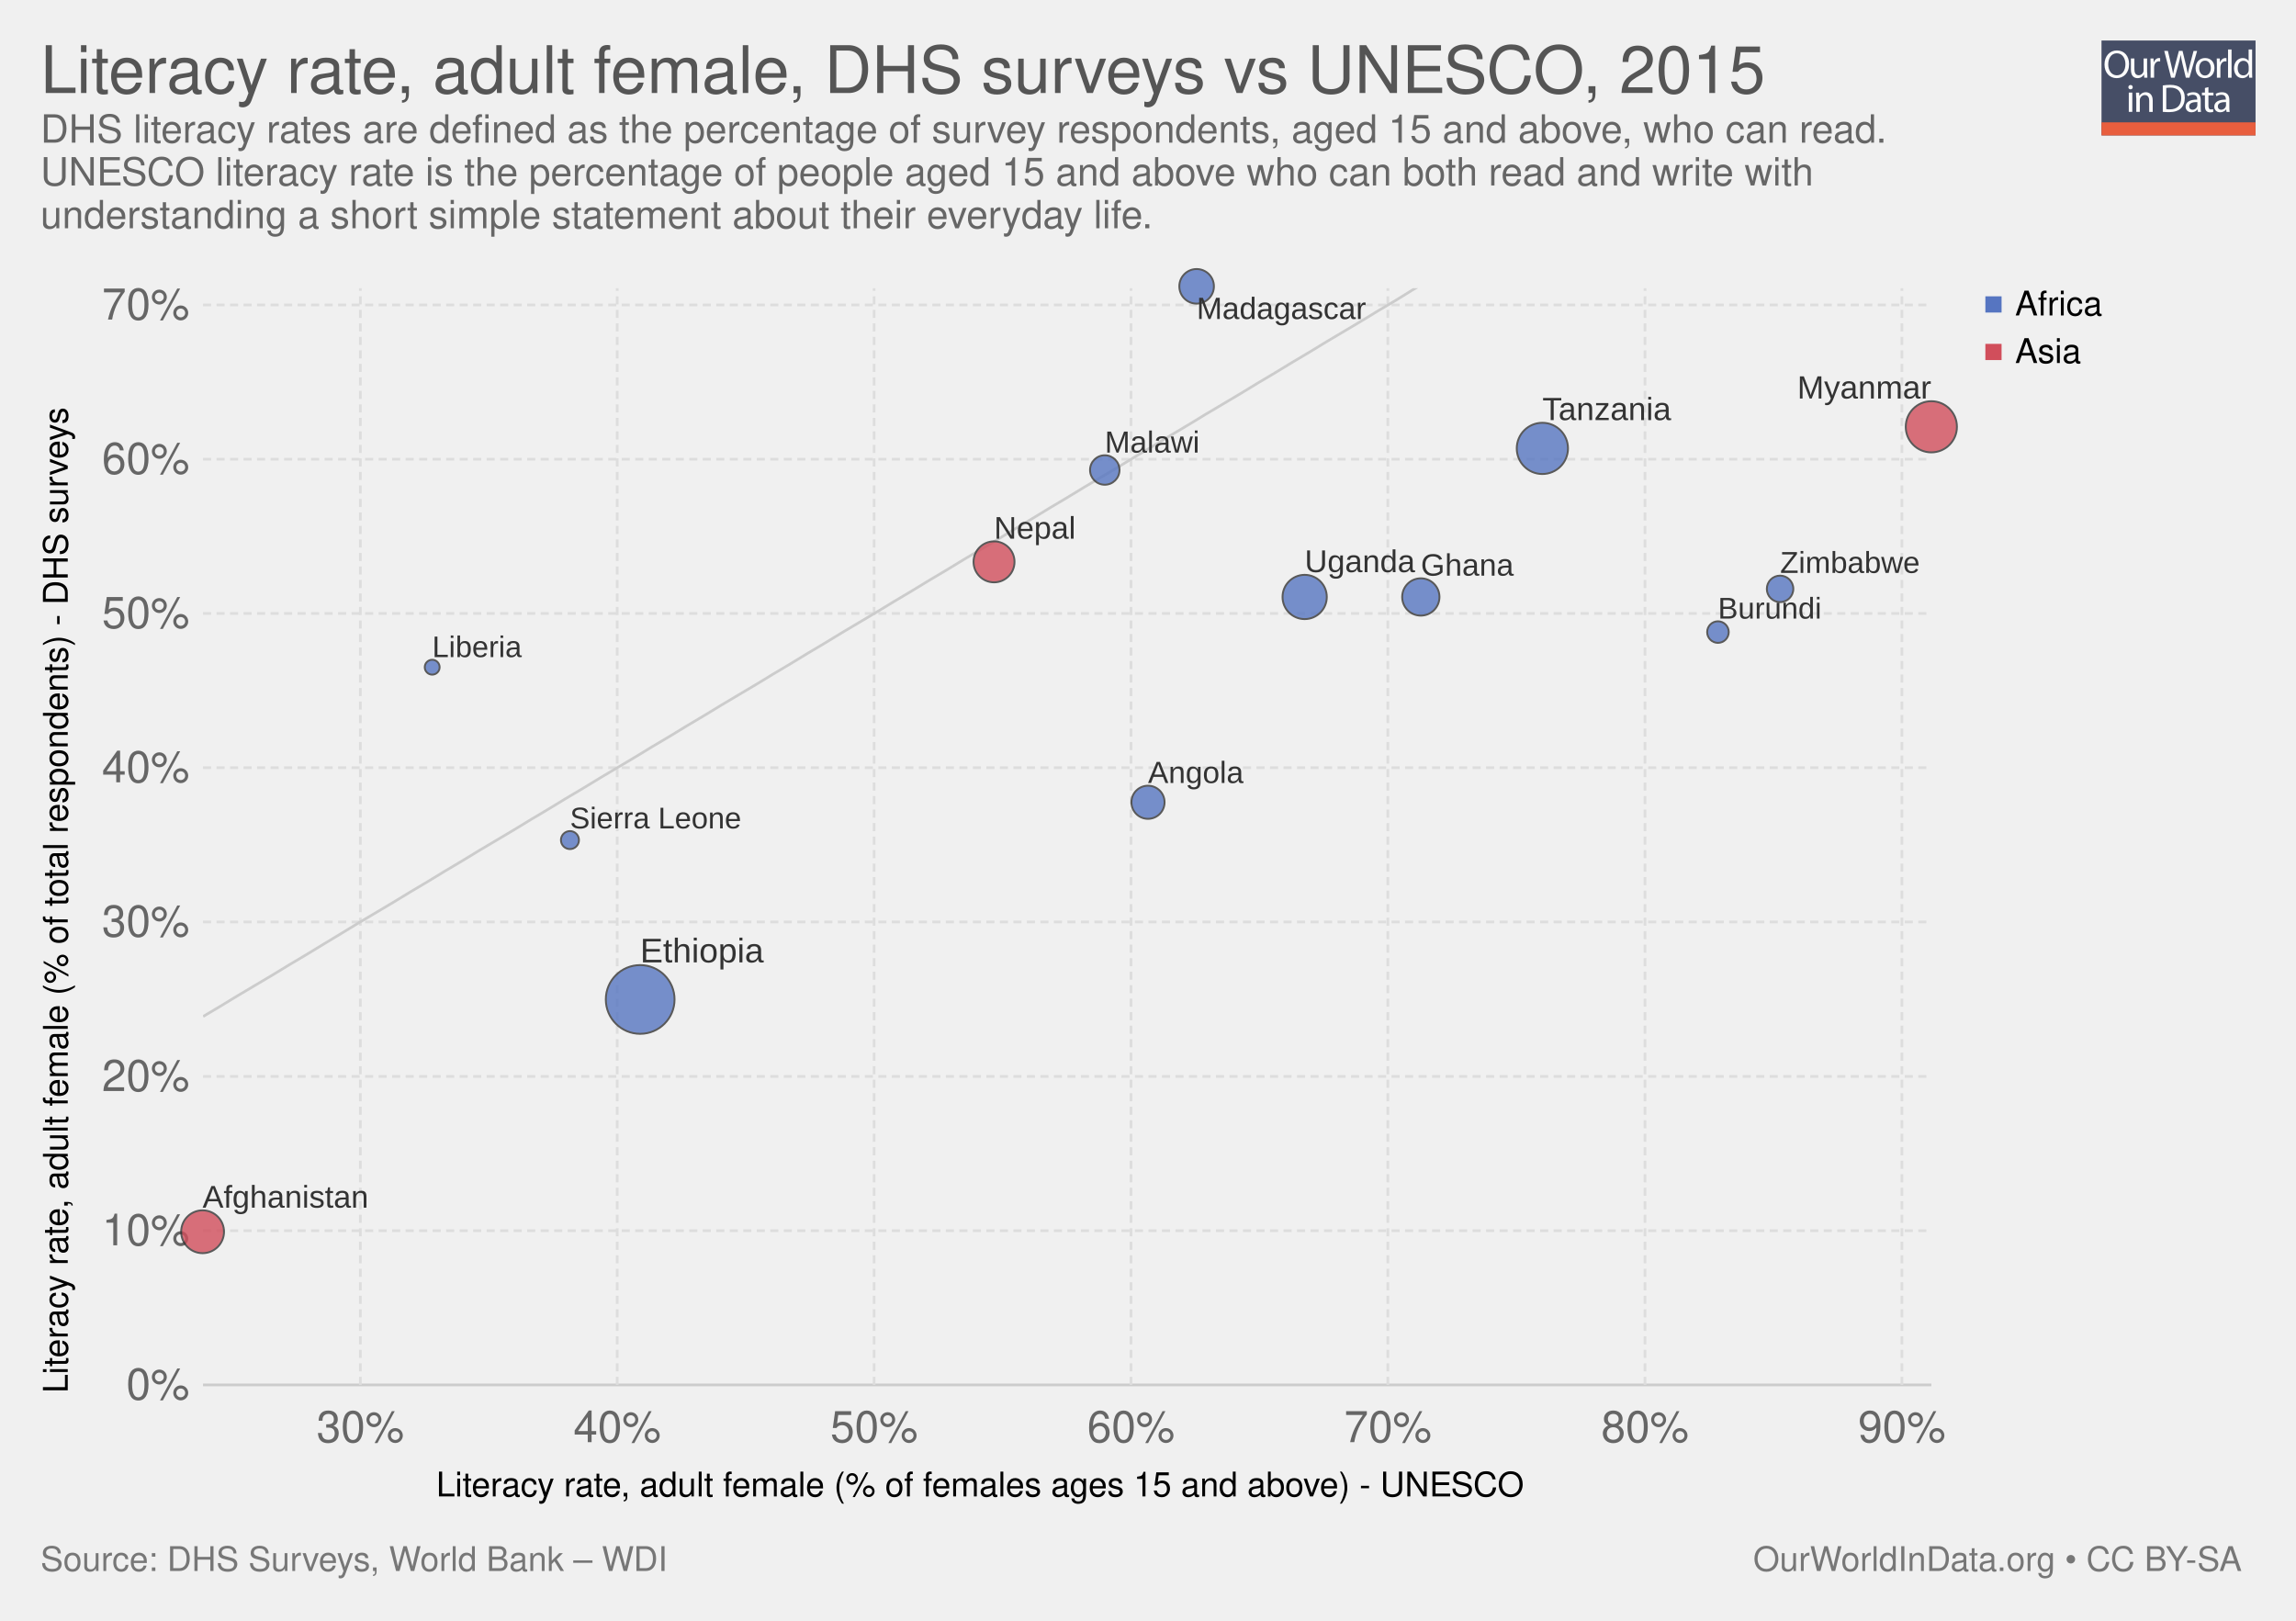
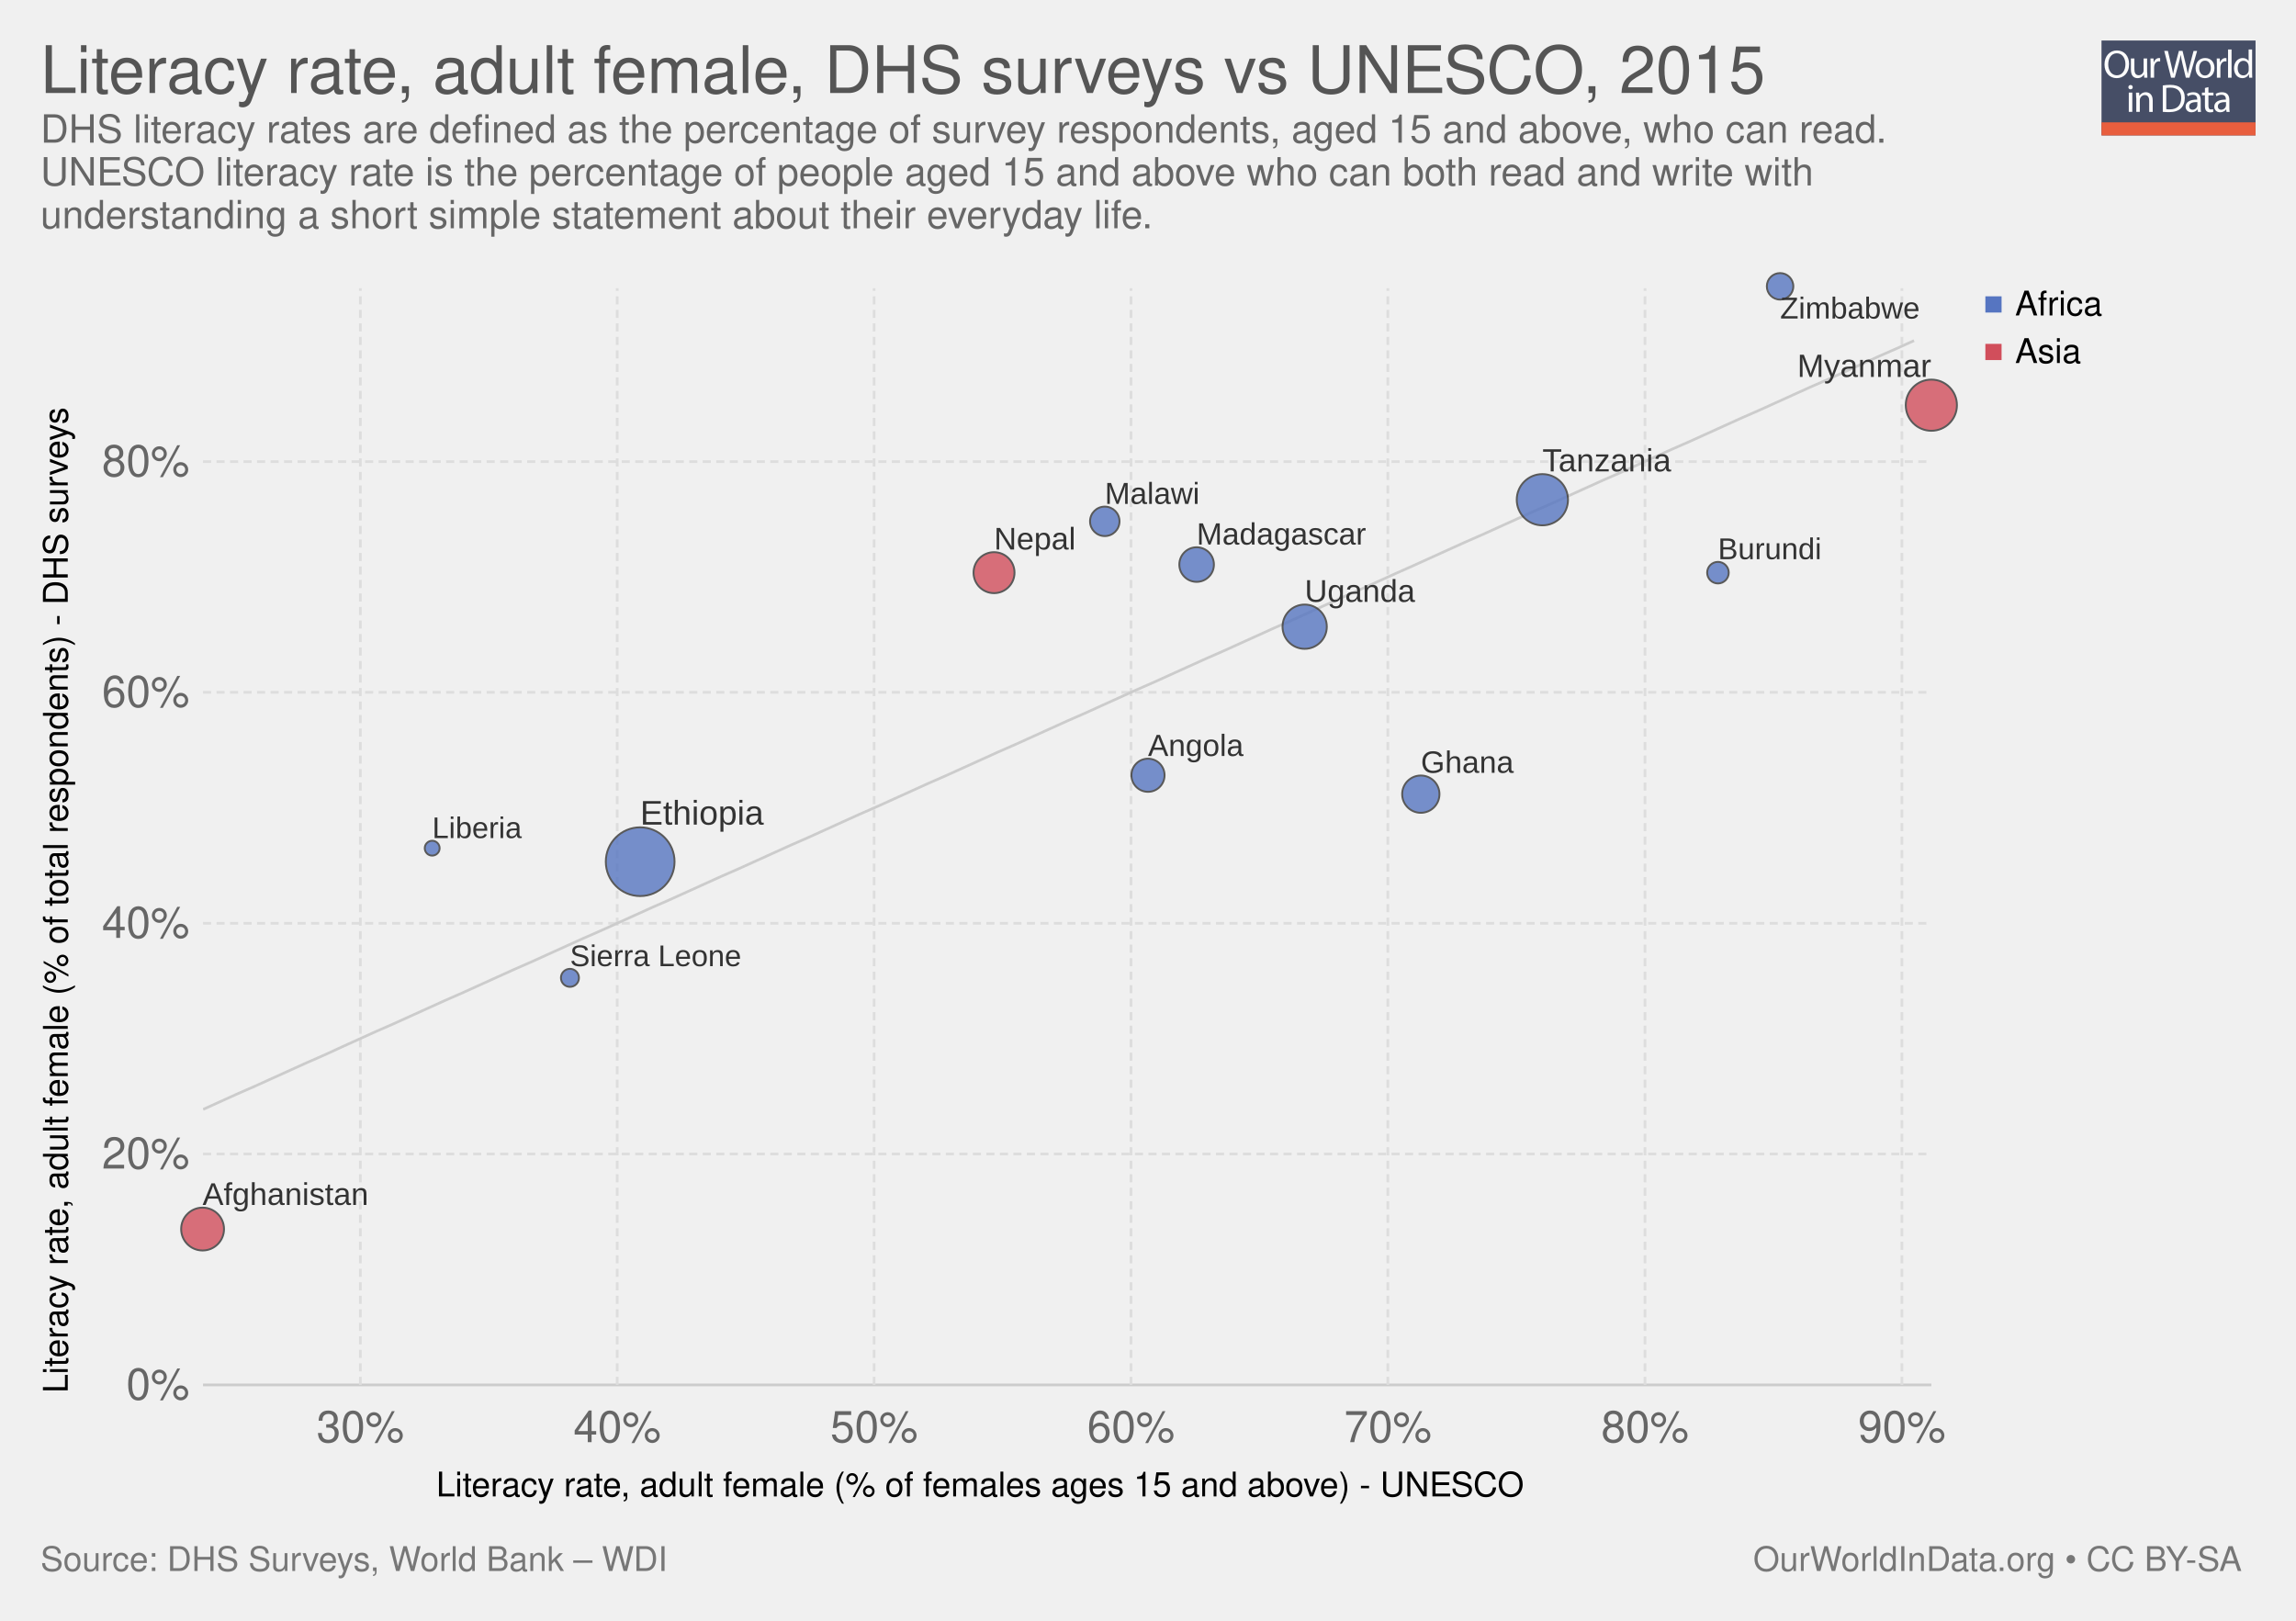
<svg xmlns="http://www.w3.org/2000/svg" xmlns:xlink="http://www.w3.org/1999/xlink" version="1.1" style="font-family: 'Helvetica Neue', Helvetica, Arial, sans-serif; font-size: 18px; background-color: white; text-rendering: optimizeLegibility; -webkit-font-smoothing: antialiased;" width="850" height="600">
  <g class="ChartTab">
    <g class="HeaderView">
      <g opacity="0.8" transform="translate(778, 15) scale(0.27)">
        <a xlink:href="https://ourworldindata.org" target="_blank">
          <g>
            <rect x="0" y="0" fill="#1B2543" width="211.2" height="130.1" />
            <rect x="0" y="112.2" fill="#E63912" width="211.2" height="17.9" />
            <g>
              <rect x="1.2" y="12.3" fill="none" width="210.2" height="99.2" />
              <path fill="#FFFFFF" d="M37.8,32.2c0,12.7-7.7,19.4-17.1,19.4c-9.7,0-16.6-7.5-16.6-18.7c0-11.7,7.3-19.3,17.1-19.3 C31.3,13.7,37.8,21.3,37.8,32.2z M9.2,32.8c0,7.9,4.3,14.9,11.8,14.9c7.5,0,11.8-6.9,11.8-15.3c0-7.3-3.8-14.9-11.8-14.9 C13.1,17.5,9.2,24.8,9.2,32.8z" />
              <path fill="#FFFFFF" d="M62.7,43.8c0,2.7,0.1,5.1,0.2,7.2h-4.3l-0.3-4.3h-0.1c-1.3,2.1-4,4.9-8.8,4.9c-4.2,0-9.1-2.3-9.1-11.6 V24.6h4.8v14.6c0,5,1.5,8.4,5.9,8.4c3.2,0,5.5-2.2,6.3-4.4c0.3-0.7,0.4-1.6,0.4-2.5V24.6h4.8V43.8z" />
              <path fill="#FFFFFF" d="M67.3,32.8c0-3.1-0.1-5.8-0.2-8.2h4.2l0.2,5.2h0.2c1.2-3.5,4.1-5.8,7.3-5.8c0.5,0,0.9,0.1,1.4,0.2v4.5 c-0.5-0.1-1-0.2-1.6-0.2c-3.4,0-5.8,2.6-6.5,6.2c-0.1,0.7-0.2,1.4-0.2,2.2V51h-4.8V32.8z" />
              <path fill="#FFFFFF" d="M95.4,51l-9.4-36.8h5l4.4,18.6c1.1,4.6,2.1,9.2,2.7,12.7h0.1c0.6-3.7,1.8-8,3-12.8l4.9-18.5h5l4.5,18.7 c1,4.4,2,8.7,2.6,12.6h0.1c0.8-4,1.8-8.1,3-12.7l4.9-18.5h4.9L120.6,51h-5L111,31.9c-1.1-4.7-1.9-8.3-2.4-12h-0.1 c-0.7,3.7-1.5,7.3-2.8,12L100.4,51H95.4z" />
              <path fill="#FFFFFF" d="M154.9,37.6c0,9.8-6.8,14-13.2,14c-7.2,0-12.7-5.2-12.7-13.6c0-8.8,5.8-14,13.1-14 C149.8,24,154.9,29.5,154.9,37.6z M133.9,37.9c0,5.8,3.3,10.1,8,10.1c4.6,0,8-4.3,8-10.3c0-4.5-2.2-10.1-7.9-10.1 C136.3,27.6,133.9,32.8,133.9,37.9z" />
              <path fill="#FFFFFF" d="M158.2,32.8c0-3.1-0.1-5.8-0.2-8.2h4.2l0.2,5.2h0.2c1.2-3.5,4.1-5.8,7.3-5.8c0.5,0,0.9,0.1,1.4,0.2v4.5 c-0.5-0.1-1-0.2-1.6-0.2c-3.4,0-5.8,2.6-6.5,6.2c-0.1,0.7-0.2,1.4-0.2,2.2V51h-4.8V32.8z" />
              <path fill="#FFFFFF" d="M173.5,12.3h4.8V51h-4.8V12.3z" />
              <path fill="#FFFFFF" d="M206.5,12.3v31.9c0,2.3,0.1,5,0.2,6.8h-4.3l-0.2-4.6H202c-1.5,2.9-4.7,5.2-9,5.2 c-6.4,0-11.3-5.4-11.3-13.4c-0.1-8.8,5.4-14.2,11.9-14.2c4,0,6.8,1.9,8,4h0.1V12.3H206.5z M201.7,35.4c0-0.6-0.1-1.4-0.2-2 c-0.7-3.1-3.3-5.6-6.9-5.6c-5,0-7.9,4.4-7.9,10.2c0,5.3,2.6,9.8,7.8,9.8c3.2,0,6.2-2.1,7.1-5.7c0.2-0.7,0.2-1.3,0.2-2.1V35.4z" />
              <path fill="#FFFFFF" d="M42.8,64c0.1,1.6-1.1,2.9-3.1,2.9c-1.7,0-2.9-1.3-2.9-2.9c0-1.7,1.3-3,3-3C41.7,61,42.8,62.3,42.8,64z M37.4,97.8V71.4h4.8v26.4H37.4z" />
              <path fill="#FFFFFF" d="M47.5,78.6c0-2.7-0.1-5-0.2-7.1h4.3l0.3,4.4h0.1c1.3-2.5,4.4-5,8.8-5c3.7,0,9.4,2.2,9.4,11.2v15.8h-4.8 V82.6c0-4.3-1.6-7.8-6.1-7.8c-3.2,0-5.6,2.2-6.5,4.9c-0.2,0.6-0.3,1.4-0.3,2.2v15.9h-4.8V78.6z" />
              <path fill="#FFFFFF" d="M84,61.6c2.9-0.4,6.3-0.8,10.1-0.8c6.8,0,11.7,1.6,14.9,4.6c3.3,3,5.2,7.3,5.2,13.2c0,6-1.9,10.9-5.3,14.3 c-3.4,3.4-9.1,5.3-16.3,5.3c-3.4,0-6.2-0.2-8.6-0.4V61.6z M88.8,94.1c1.2,0.2,3,0.3,4.8,0.3c10.2,0,15.7-5.7,15.7-15.6 c0.1-8.7-4.9-14.2-14.9-14.2c-2.5,0-4.3,0.2-5.6,0.5V94.1z" />
              <path fill="#FFFFFF" d="M132.1,97.8l-0.4-3.3h-0.2c-1.5,2.1-4.3,3.9-8.1,3.9c-5.4,0-8.1-3.8-8.1-7.6c0-6.4,5.7-9.9,15.9-9.8v-0.5 c0-2.2-0.6-6.1-6-6.1c-2.5,0-5,0.8-6.9,2l-1.1-3.2c2.2-1.4,5.4-2.3,8.7-2.3c8.1,0,10.1,5.5,10.1,10.8v9.9c0,2.3,0.1,4.5,0.4,6.3 H132.1z M131.4,84.4c-5.3-0.1-11.2,0.8-11.2,5.9c0,3.1,2.1,4.6,4.5,4.6c3.4,0,5.6-2.2,6.4-4.4c0.2-0.5,0.3-1,0.3-1.5V84.4z" />
              <path fill="#FFFFFF" d="M146.6,63.9v7.6h6.9v3.7h-6.9v14.2c0,3.3,0.9,5.1,3.6,5.1c1.3,0,2.2-0.2,2.8-0.3l0.2,3.6 c-0.9,0.4-2.4,0.7-4.3,0.7c-2.2,0-4-0.7-5.2-2c-1.4-1.4-1.9-3.8-1.9-6.9V75.1h-4.1v-3.7h4.1v-6.3L146.6,63.9z" />
              <path fill="#FFFFFF" d="M171.4,97.8l-0.4-3.3h-0.2c-1.5,2.1-4.3,3.9-8.1,3.9c-5.4,0-8.1-3.8-8.1-7.6c0-6.4,5.7-9.9,15.9-9.8v-0.5 c0-2.2-0.6-6.1-6-6.1c-2.5,0-5,0.8-6.9,2l-1.1-3.2c2.2-1.4,5.4-2.3,8.7-2.3c8.1,0,10.1,5.5,10.1,10.8v9.9c0,2.3,0.1,4.5,0.4,6.3 H171.4z M170.7,84.4c-5.3-0.1-11.2,0.8-11.2,5.9c0,3.1,2.1,4.6,4.5,4.6c3.4,0,5.6-2.2,6.4-4.4c0.2-0.5,0.3-1,0.3-1.5V84.4z" />
            </g>
          </g>
        </a>
      </g>
      <a href="https://ourworldindata.org/grapher/literacy-rate-adult-female-dhs-surveys-vs-unesco" target="_blank">
        <text font-size="24.30" x="15.0" y="34.4" fill="#555">
          <tspan x="15" y="34.44">Literacy rate, adult female, DHS surveys vs UNESCO, 2015</tspan>
        </text>
      </a>
      <text font-size="14.40" x="15.0" y="52.8" fill="#666">
        <tspan x="15" y="52.82">DHS literacy rates are defined as the percentage of survey respondents, aged 15 and above, who can read.</tspan>
        <tspan x="15" y="68.66">UNESCO literacy rate is the percentage of people aged 15 and above who can both read and write with</tspan>
        <tspan x="15" y="84.5">understanding a short simple statement about their everyday life. </tspan>
      </text>
    </g>
    <g>
      <g class="AxisBoxView">
        <g class="HorizontalAxis">
          <text font-size="12.60" x="161.5" y="554.0">
            <tspan x="161.51" y="553.98">Literacy rate, adult female (% of females ages 15 and above) - UNESCO</tspan>
          </text>
          <text x="133.4" y="533.9" fill="#666" text-anchor="middle" font-size="16.2">30%</text>
          <text x="228.5" y="533.9" fill="#666" text-anchor="middle" font-size="16.2">40%</text>
          <text x="323.6" y="533.9" fill="#666" text-anchor="middle" font-size="16.2">50%</text>
          <text x="418.7" y="533.9" fill="#666" text-anchor="middle" font-size="16.2">60%</text>
          <text x="513.8" y="533.9" fill="#666" text-anchor="middle" font-size="16.2">70%</text>
          <text x="609" y="533.9" fill="#666" text-anchor="middle" font-size="16.2">80%</text>
          <text x="704.1" y="533.9" fill="#666" text-anchor="middle" font-size="16.2">90%</text>
        </g>
        <g class="VerticalAxis">
          <text font-size="12.60" x="-515.7" y="25.1" transform="rotate(-90)">
            <tspan x="-515.686" y="25.08">Literacy rate, adult female (% of total respondents) - DHS surveys</tspan>
          </text>
          <text x="70.16" y="512.7" fill="#666" dominant-baseline="middle" text-anchor="end" font-size="16.2">0%</text>
-           <text x="70.16" y="455.6" fill="#666" dominant-baseline="middle" text-anchor="end" font-size="16.2">10%</text>
-           <text x="70.16" y="398.5" fill="#666" dominant-baseline="middle" text-anchor="end" font-size="16.2">20%</text>
-           <text x="70.16" y="341.3" fill="#666" dominant-baseline="middle" text-anchor="end" font-size="16.2">30%</text>
-           <text x="70.16" y="284.2" fill="#666" dominant-baseline="middle" text-anchor="end" font-size="16.2">40%</text>
-           <text x="70.16" y="227.1" fill="#666" dominant-baseline="middle" text-anchor="end" font-size="16.2">50%</text>
-           <text x="70.16" y="170" fill="#666" dominant-baseline="middle" text-anchor="end" font-size="16.2">60%</text>
-           <text x="70.16" y="112.9" fill="#666" dominant-baseline="middle" text-anchor="end" font-size="16.2">70%</text>
+           <text x="70.16" y="427.2" fill="#666" dominant-baseline="middle" text-anchor="end" font-size="16.2">20%</text>
+           <text x="70.16" y="341.8" fill="#666" dominant-baseline="middle" text-anchor="end" font-size="16.2">40%</text>
+           <text x="70.16" y="256.3" fill="#666" dominant-baseline="middle" text-anchor="end" font-size="16.2">60%</text>
+           <text x="70.16" y="170.9" fill="#666" dominant-baseline="middle" text-anchor="end" font-size="16.2">80%</text>
        </g>
        <g class="AxisGridLines">
          <line x1="75.16" y1="512.7" x2="715.00" y2="512.7" stroke="#ccc" />
-           <line x1="75.16" y1="455.6" x2="715.00" y2="455.6" stroke="#ddd" stroke-dasharray="3,2" />
-           <line x1="75.16" y1="398.5" x2="715.00" y2="398.5" stroke="#ddd" stroke-dasharray="3,2" />
-           <line x1="75.16" y1="341.3" x2="715.00" y2="341.3" stroke="#ddd" stroke-dasharray="3,2" />
-           <line x1="75.16" y1="284.2" x2="715.00" y2="284.2" stroke="#ddd" stroke-dasharray="3,2" />
-           <line x1="75.16" y1="227.1" x2="715.00" y2="227.1" stroke="#ddd" stroke-dasharray="3,2" />
-           <line x1="75.16" y1="170" x2="715.00" y2="170" stroke="#ddd" stroke-dasharray="3,2" />
-           <line x1="75.16" y1="112.9" x2="715.00" y2="112.9" stroke="#ddd" stroke-dasharray="3,2" />
+           <line x1="75.16" y1="427.2" x2="715.00" y2="427.2" stroke="#ddd" stroke-dasharray="3,2" />
+           <line x1="75.16" y1="341.8" x2="715.00" y2="341.8" stroke="#ddd" stroke-dasharray="3,2" />
+           <line x1="75.16" y1="256.3" x2="715.00" y2="256.3" stroke="#ddd" stroke-dasharray="3,2" />
+           <line x1="75.16" y1="170.9" x2="715.00" y2="170.9" stroke="#ddd" stroke-dasharray="3,2" />
        </g>
        <g class="AxisGridLines">
          <line x1="133.4" y1="512.70" x2="133.4" y2="106.70" stroke="#ddd" stroke-dasharray="3,2" />
          <line x1="228.5" y1="512.70" x2="228.5" y2="106.70" stroke="#ddd" stroke-dasharray="3,2" />
          <line x1="323.6" y1="512.70" x2="323.6" y2="106.70" stroke="#ddd" stroke-dasharray="3,2" />
          <line x1="418.7" y1="512.70" x2="418.7" y2="106.70" stroke="#ddd" stroke-dasharray="3,2" />
          <line x1="513.8" y1="512.70" x2="513.8" y2="106.70" stroke="#ddd" stroke-dasharray="3,2" />
          <line x1="609" y1="512.70" x2="609" y2="106.70" stroke="#ddd" stroke-dasharray="3,2" />
          <line x1="704.1" y1="512.70" x2="704.1" y2="106.70" stroke="#ddd" stroke-dasharray="3,2" />
        </g>
      </g>
      <g class="ComparisonLine">
        <defs>
          <clipPath id="axisBounds-3">
            <rect x="75.162" y="106.7" width="639.838" height="406" />
          </clipPath>
        </defs>
-         <path d="M75.2,376.3L81.6,372.5L88,368.6L94.4,364.8L100.8,361L107.2,357.1L113.6,353.3L120,349.4L126.3,345.6L132.7,341.7L139.1,337.9L145.5,334.1L151.9,330.2L158.3,326.4L164.7,322.5L171.1,318.7L177.5,314.8L183.9,311L190.3,307.2L196.7,303.3L203.1,299.5L209.5,295.6L215.9,291.8L222.3,287.9L228.7,284.1L235.1,280.3L241.5,276.4L247.9,272.6L254.3,268.7L260.7,264.9L267.1,261L273.5,257.2L279.9,253.4L286.3,249.5L292.7,245.7L299.1,241.8L305.5,238L311.9,234.1L318.3,230.3L324.7,226.5L331.1,222.6L337.5,218.8L343.9,214.9L350.3,211.1L356.7,207.2L363.1,203.4L369.5,199.6L375.9,195.7L382.3,191.9L388.7,188L395.1,184.2L401.5,180.3L407.9,176.5L414.3,172.7L420.7,168.8L427.1,165L433.5,161.1L439.9,157.3L446.3,153.4L452.7,149.6L459.1,145.8L465.5,141.9L471.9,138.1L478.3,134.2L484.7,130.4L491.1,126.5L497.5,122.7L503.9,118.9L510.3,115L516.7,111.2L523,107.3L529.4,103.5L535.8,99.6L542.2,95.8L548.6,92L555,88.1L561.4,84.3L567.8,80.4L574.2,76.6L580.6,72.7L587,68.9L593.4,65.1L599.8,61.2L606.2,57.4L612.6,53.5L619,49.7L625.4,45.8L631.8,42L638.2,38.2L644.6,34.3L651,30.5L657.4,26.6L663.8,22.8L670.2,18.9L676.6,15.1L683,11.3L689.4,7.4L695.8,3.6L702.2,-0.3L708.6,-4.1" clip-path="url(#axisBounds-3)" fill="none" stroke="#ccc" />
+         <path d="M75.2,410.7L81.6,407.8L88,404.9L94.4,402.1L100.8,399.2L107.2,396.3L113.6,393.4L120,390.6L126.3,387.7L132.7,384.8L139.1,381.9L145.5,379.1L151.9,376.2L158.3,373.3L164.7,370.4L171.1,367.6L177.5,364.7L183.9,361.8L190.3,358.9L196.7,356.1L203.1,353.2L209.5,350.3L215.9,347.4L222.3,344.6L228.7,341.7L235.1,338.8L241.5,335.9L247.9,333.1L254.3,330.2L260.7,327.3L267.1,324.4L273.5,321.6L279.9,318.7L286.3,315.8L292.7,312.9L299.1,310.1L305.5,307.2L311.9,304.3L318.3,301.4L324.7,298.6L331.1,295.7L337.5,292.8L343.9,289.9L350.3,287.1L356.7,284.2L363.1,281.3L369.5,278.4L375.9,275.6L382.3,272.7L388.7,269.8L395.1,266.9L401.5,264.1L407.9,261.2L414.3,258.3L420.7,255.4L427.1,252.6L433.5,249.7L439.9,246.8L446.3,243.9L452.7,241.1L459.1,238.2L465.5,235.3L471.9,232.4L478.3,229.6L484.7,226.7L491.1,223.8L497.5,220.9L503.9,218.1L510.3,215.2L516.7,212.3L523,209.5L529.4,206.6L535.8,203.7L542.2,200.8L548.6,198L555,195.1L561.4,192.2L567.8,189.3L574.2,186.5L580.6,183.6L587,180.7L593.4,177.8L599.8,175L606.2,172.1L612.6,169.2L619,166.3L625.4,163.5L631.8,160.6L638.2,157.7L644.6,154.8L651,152L657.4,149.1L663.8,146.2L670.2,143.3L676.6,140.5L683,137.6L689.4,134.7L695.8,131.8L702.2,129L708.6,126.1" clip-path="url(#axisBounds-3)" fill="none" stroke="#ccc" />
      </g>
      <g clip-path="url(#scatterBounds-4)" font-family="Arial Narrow, Arial, sans-serif" class="PointsWithLabels clickable">
        <rect x="75.162" y="106.7" width="639.838" height="406" fill="rgba(255,255,255,0)" />
        <defs>
          <clipPath id="scatterBounds-4">
            <rect x="65.162" y="96.7" width="659.838" height="426" />
          </clipPath>
        </defs>
        <g class="key-Ethiopia_0">
-           <circle cx="237.00" cy="370.00" r="12.72" fill="#5675c1" opacity="0.8" stroke="#333" stroke-width="0.7" />
+           <circle cx="237.00" cy="319.00" r="12.72" fill="#5675c1" opacity="0.8" stroke="#333" stroke-width="0.7" />
        </g>
        <g class="key-Tanzania_0">
-           <circle cx="571.00" cy="166.00" r="9.48" fill="#5675c1" opacity="0.8" stroke="#333" stroke-width="0.7" />
+           <circle cx="571.00" cy="185.00" r="9.48" fill="#5675c1" opacity="0.8" stroke="#333" stroke-width="0.7" />
        </g>
        <g class="key-Myanmar_0">
-           <circle cx="715.00" cy="158.00" r="9.47" fill="#d14e5b" opacity="0.8" stroke="#333" stroke-width="0.7" />
+           <circle cx="715.00" cy="150.00" r="9.47" fill="#d14e5b" opacity="0.8" stroke="#333" stroke-width="0.7" />
        </g>
        <g class="key-Uganda_0">
-           <circle cx="483.00" cy="221.00" r="8.19" fill="#5675c1" opacity="0.8" stroke="#333" stroke-width="0.7" />
+           <circle cx="483.00" cy="232.00" r="8.19" fill="#5675c1" opacity="0.8" stroke="#333" stroke-width="0.7" />
        </g>
        <g class="key-Afghanistan_0">
-           <circle cx="75.00" cy="456.00" r="7.93" fill="#d14e5b" opacity="0.8" stroke="#333" stroke-width="0.7" />
+           <circle cx="75.00" cy="455.00" r="7.93" fill="#d14e5b" opacity="0.8" stroke="#333" stroke-width="0.7" />
        </g>
        <g class="key-Nepal_0">
-           <circle cx="368.00" cy="208.00" r="7.58" fill="#d14e5b" opacity="0.8" stroke="#333" stroke-width="0.7" />
+           <circle cx="368.00" cy="212.00" r="7.58" fill="#d14e5b" opacity="0.8" stroke="#333" stroke-width="0.7" />
        </g>
        <g class="key-Ghana_0">
-           <circle cx="526.00" cy="221.00" r="6.90" fill="#5675c1" opacity="0.8" stroke="#333" stroke-width="0.7" />
+           <circle cx="526.00" cy="294.00" r="6.90" fill="#5675c1" opacity="0.8" stroke="#333" stroke-width="0.7" />
        </g>
        <g class="key-Madagascar_0">
-           <circle cx="443.00" cy="106.00" r="6.40" fill="#5675c1" opacity="0.8" stroke="#333" stroke-width="0.7" />
+           <circle cx="443.00" cy="209.00" r="6.40" fill="#5675c1" opacity="0.8" stroke="#333" stroke-width="0.7" />
        </g>
        <g class="key-Angola_0">
-           <circle cx="425.00" cy="297.00" r="6.13" fill="#5675c1" opacity="0.8" stroke="#333" stroke-width="0.7" />
+           <circle cx="425.00" cy="287.00" r="6.13" fill="#5675c1" opacity="0.8" stroke="#333" stroke-width="0.7" />
        </g>
        <g class="key-Malawi_0">
-           <circle cx="409.00" cy="174.00" r="5.45" fill="#5675c1" opacity="0.8" stroke="#333" stroke-width="0.7" />
+           <circle cx="409.00" cy="193.00" r="5.45" fill="#5675c1" opacity="0.8" stroke="#333" stroke-width="0.7" />
        </g>
        <g class="key-Zimbabwe_0">
-           <circle cx="659.00" cy="218.00" r="4.90" fill="#5675c1" opacity="0.8" stroke="#333" stroke-width="0.7" />
+           <circle cx="659.00" cy="106.00" r="4.90" fill="#5675c1" opacity="0.8" stroke="#333" stroke-width="0.7" />
        </g>
        <g class="key-Burundi_0">
-           <circle cx="636.00" cy="234.00" r="3.99" fill="#5675c1" opacity="0.8" stroke="#333" stroke-width="0.7" />
+           <circle cx="636.00" cy="212.00" r="3.99" fill="#5675c1" opacity="0.8" stroke="#333" stroke-width="0.7" />
        </g>
        <g class="key-Sierra-Leone_0">
-           <circle cx="211.00" cy="311.00" r="3.33" fill="#5675c1" opacity="0.8" stroke="#333" stroke-width="0.7" />
+           <circle cx="211.00" cy="362.00" r="3.33" fill="#5675c1" opacity="0.8" stroke="#333" stroke-width="0.7" />
        </g>
        <g class="key-Liberia_0">
-           <circle cx="160.00" cy="247.00" r="2.75" fill="#5675c1" opacity="0.8" stroke="#333" stroke-width="0.7" />
+           <circle cx="160.00" cy="314.00" r="2.75" fill="#5675c1" opacity="0.8" stroke="#333" stroke-width="0.7" />
        </g>
        <g class="key-Timor_0">
-           <circle cx="414.00" cy="197.00" r="NaN" fill="#d14e5b" opacity="0.8" stroke="#fff" stroke-width="0.7" />
+           <circle cx="414.00" cy="190.00" r="NaN" fill="#d14e5b" opacity="0.8" stroke="#fff" stroke-width="0.7" />
        </g>
        <g fill="#333" class="backgroundLabels">
-           <text x="237.00" y="356.28" font-size="12.66">Ethiopia</text>
-           <text x="571.00" y="155.52" font-size="11.91">Tanzania</text>
-           <text x="665.35" y="147.53" font-size="11.91">Myanmar</text>
-           <text x="483.00" y="211.81" font-size="11.67">Uganda</text>
-           <text x="75.00" y="447.07" font-size="11.63">Afghanistan</text>
-           <text x="368.00" y="199.42" font-size="11.57">Nepal</text>
-           <text x="526.00" y="213.10" font-size="11.46">Ghana</text>
-           <text x="443.00" y="118.10" font-size="11.40">Madagascar</text>
-           <text x="425.00" y="289.87" font-size="11.36">Angola</text>
-           <text x="409.00" y="167.55" font-size="11.28">Malawi</text>
-           <text x="659.00" y="212.10" font-size="11.22">Zimbabwe</text>
-           <text x="636.00" y="229.01" font-size="11.13">Burundi</text>
-           <text x="211.00" y="306.67" font-size="11.08">Sierra Leone</text>
-           <text x="160.00" y="243.25" font-size="11.05">Liberia</text>
+           <text x="237.00" y="305.28" font-size="12.66">Ethiopia</text>
+           <text x="571.00" y="174.52" font-size="11.91">Tanzania</text>
+           <text x="665.35" y="139.53" font-size="11.91">Myanmar</text>
+           <text x="483.00" y="222.81" font-size="11.67">Uganda</text>
+           <text x="75.00" y="446.07" font-size="11.63">Afghanistan</text>
+           <text x="368.00" y="203.42" font-size="11.57">Nepal</text>
+           <text x="526.00" y="286.10" font-size="11.46">Ghana</text>
+           <text x="443.00" y="201.60" font-size="11.40">Madagascar</text>
+           <text x="425.00" y="279.87" font-size="11.36">Angola</text>
+           <text x="409.00" y="186.55" font-size="11.28">Malawi</text>
+           <text x="659.00" y="117.92" font-size="11.22">Zimbabwe</text>
+           <text x="636.00" y="207.01" font-size="11.13">Burundi</text>
+           <text x="211.00" y="357.67" font-size="11.08">Sierra Leone</text>
+           <text x="160.00" y="310.25" font-size="11.05">Liberia</text>
        </g>
      </g>
      <g style="cursor: pointer;" class="ScatterColorLegend clickable">
        <g class="legendMark">
          <rect x="735" y="104.2" width="43.256" height="17.6" fill="#fff" opacity="0" />,<rect x="735" y="109.7" width="6" height="6" fill="#5675c1" />,<text font-size="12.60" x="746.0" y="116.8">
            <tspan x="746" y="116.78">Africa</tspan>
          </text>
        </g>
        <g class="legendMark">
          <rect x="735" y="121.8" width="35.57" height="17.6" fill="#fff" opacity="0" />,<rect x="735" y="127.3" width="6" height="6" fill="#d14e5b" />,<text font-size="12.60" x="746.0" y="134.4">
            <tspan x="746" y="134.38">Asia</tspan>
          </text>
        </g>
      </g>
    </g>
    <g style="fill: #777;" class="SourcesFooter">
      <g style="fill: #777;" class="clickable">
        <text font-size="12.60" x="15.0" y="581.6">
          <tspan x="15" y="581.58">Source: DHS Surveys, World Bank – WDI</tspan>
        </text>
      </g>
      <text font-size="12.60" x="649.0" y="581.6">
        <tspan x="649.024" y="581.58">
          <a target="_blank" style="fill: #777;" href="https://ourworldindata.org">OurWorldInData.org</a> • <a style="fill: #777;" href="http://creativecommons.org/licenses/by-sa/4.0/deed.en_US" target="_blank">CC BY-SA</a>
        </tspan>
      </text>
    </g>
  </g>
</svg>
